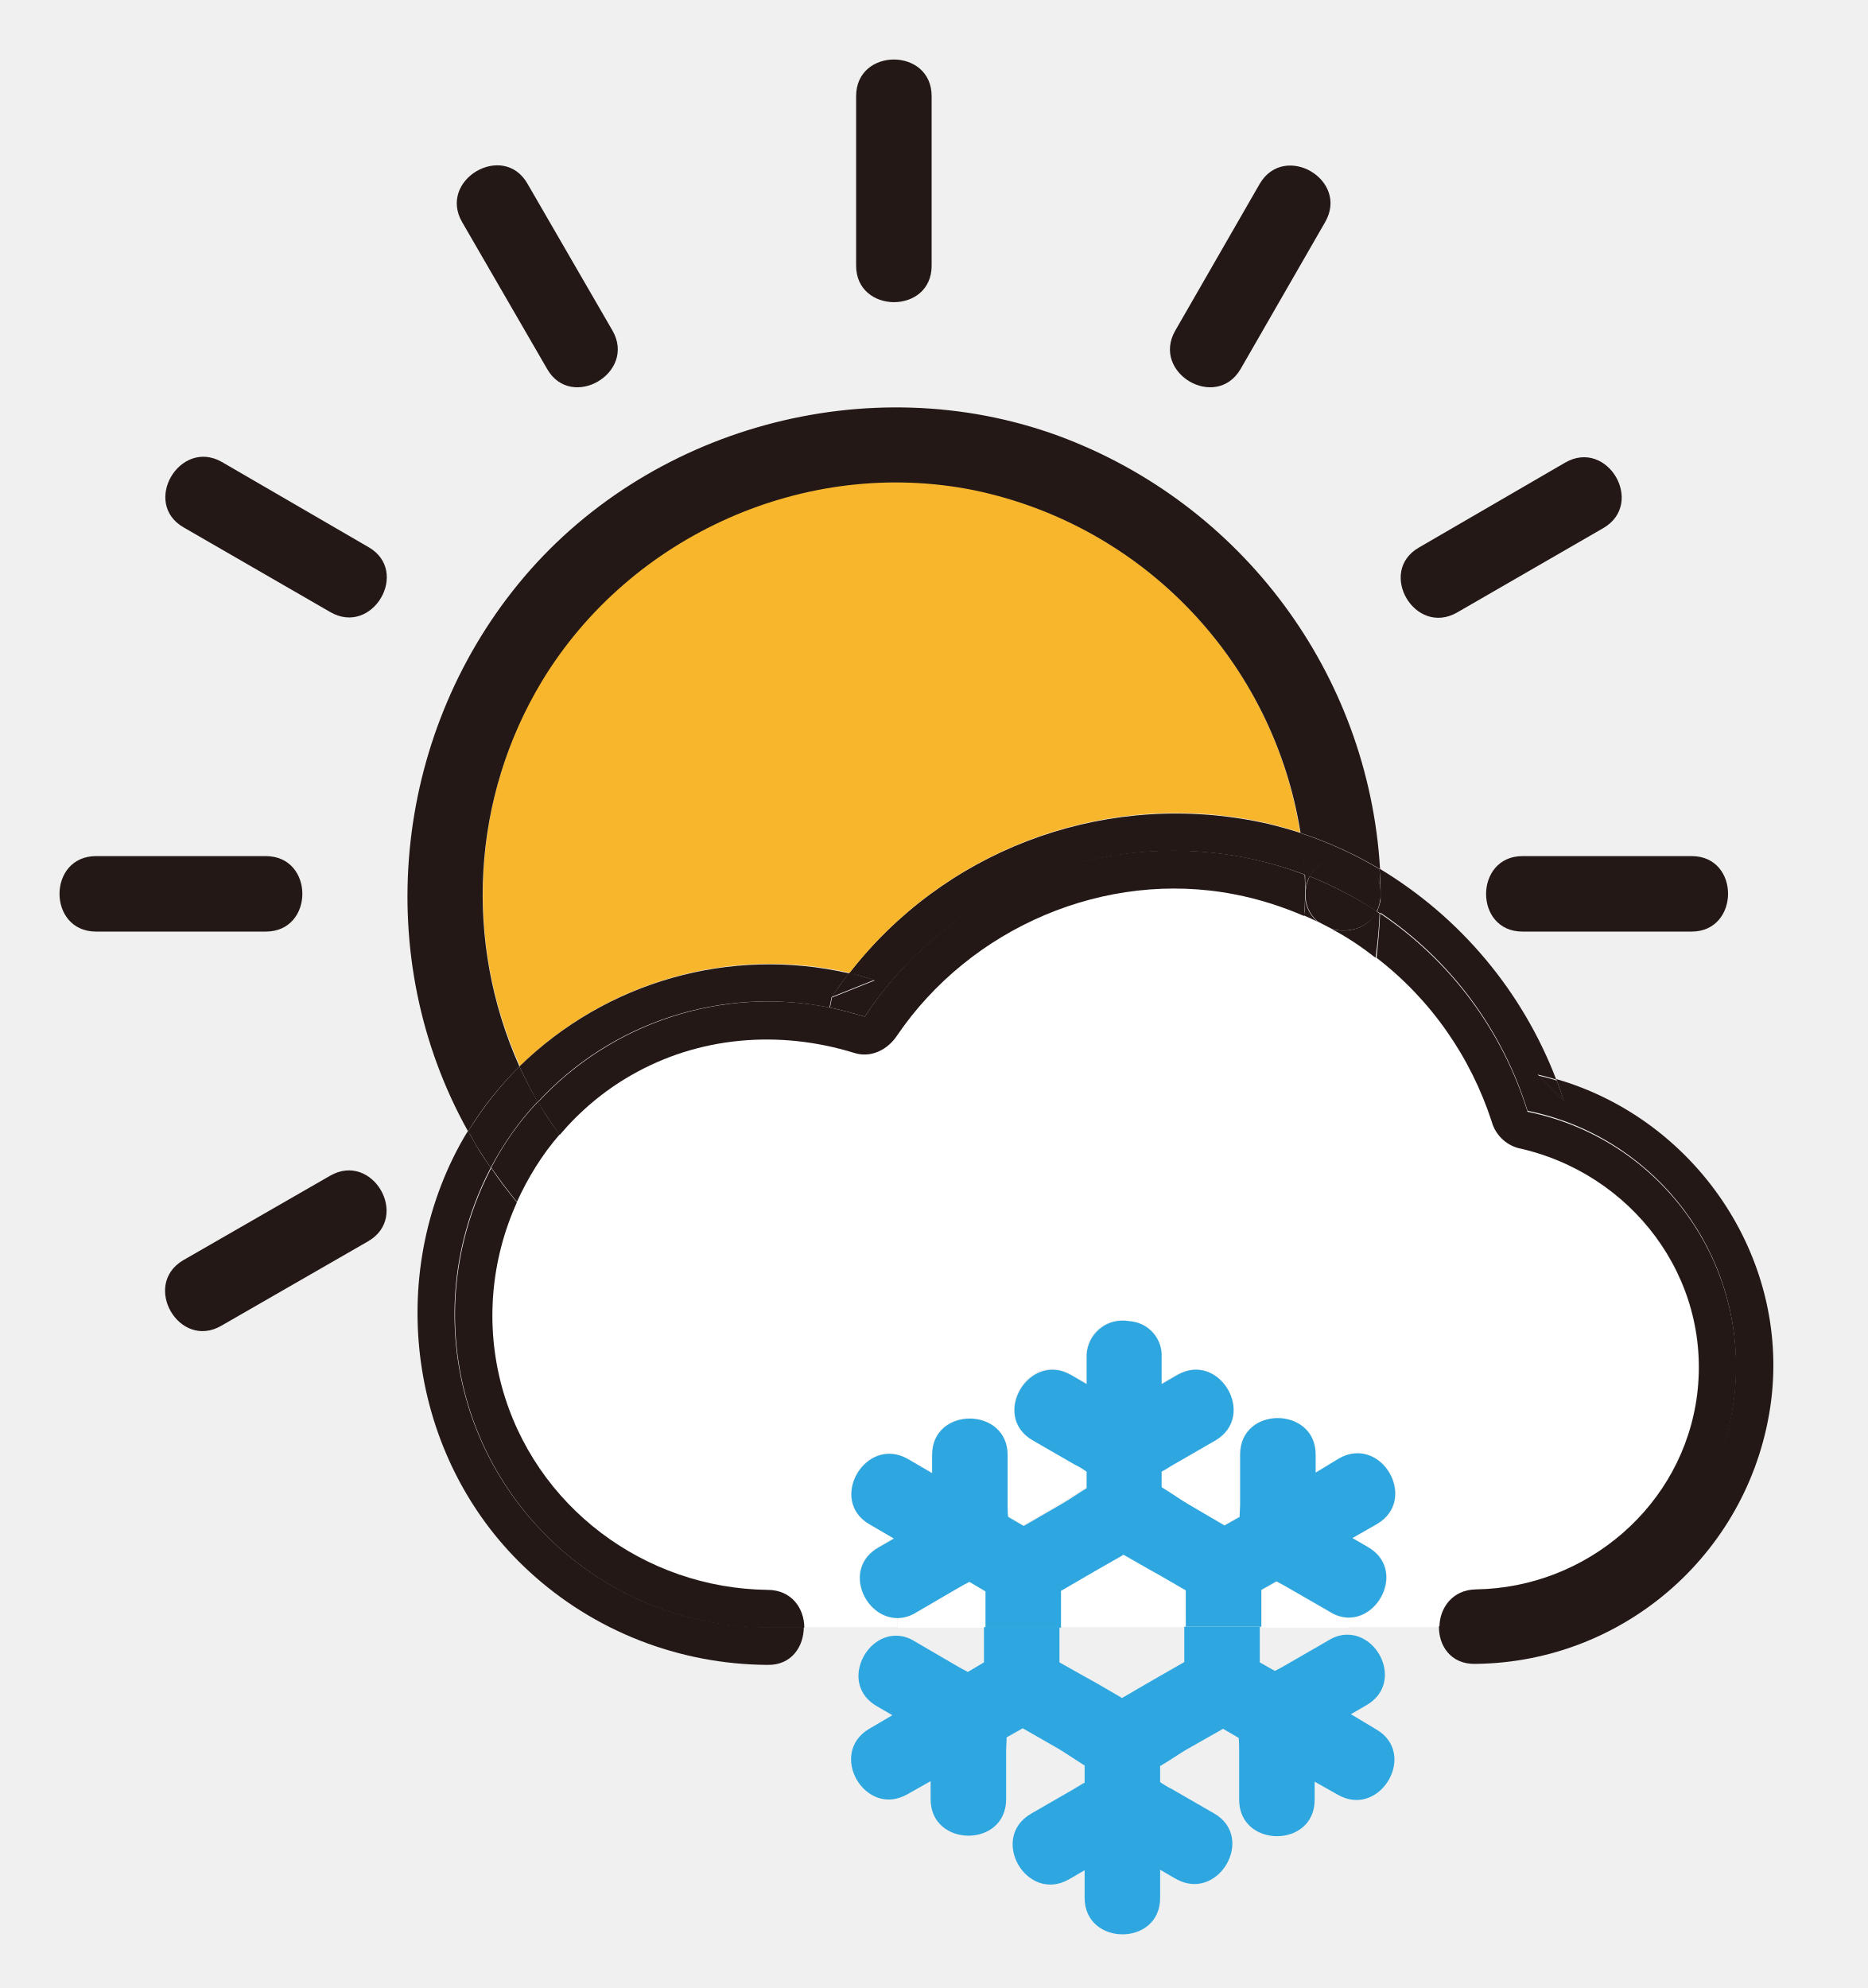
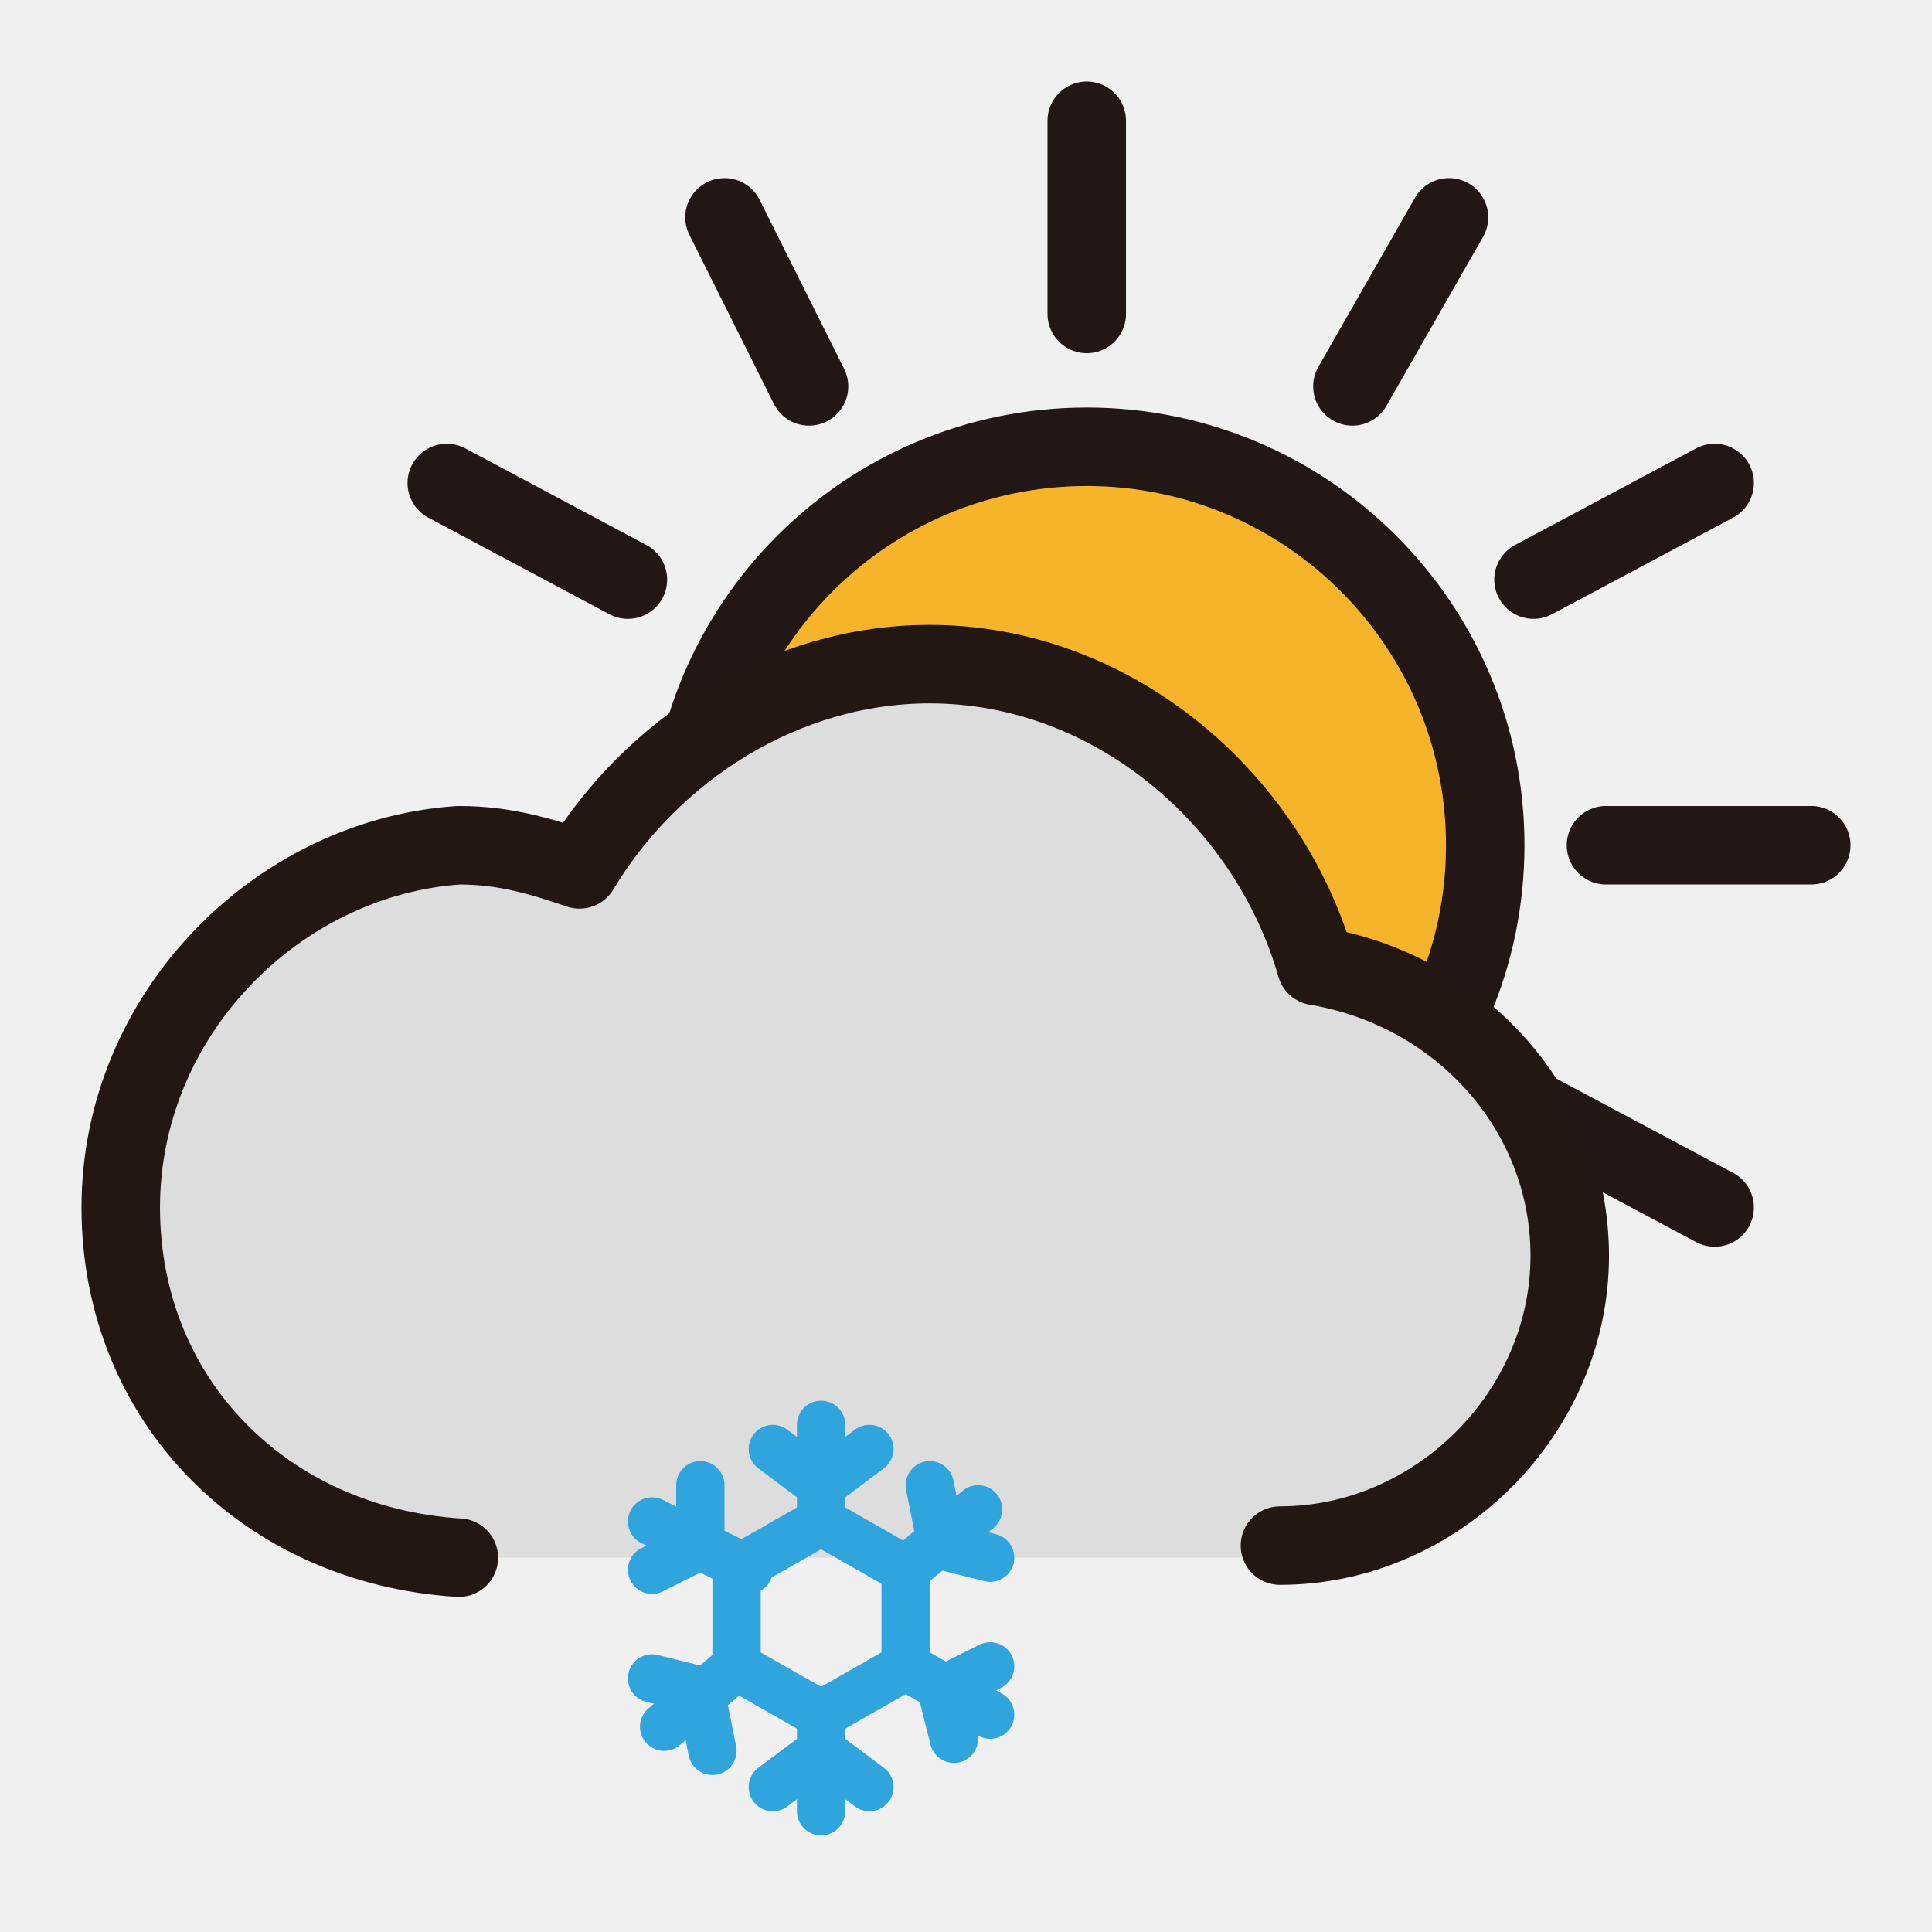
- <svg xmlns="http://www.w3.org/2000/svg" version="1.1" id="Layer_1" x="0px" y="0px" viewBox="0 0 371 395" style="enable-background:new 0 0 371 395;" xml:space="preserve">
-   <style type="text/css">
- 	.st0{fill:#231815;}
- 	.st1{fill:#FFFFFF;}
- 	.st2{fill:#2EA7E0;}
- 	.st3{fill:#F8B62D;}
- </style>
-   <g id="图层_1">
-     <path class="st0" d="M185.1,52.8V19.1c0-9.7-15-9.7-15,0v33.7C170.1,62.4,185.1,62.5,185.1,52.8z M177.6,19.1L177.6,19.1z" />
-     <path class="st0" d="M108.7,73.3c4.8,8.4,17.8,0.8,13-7.6l-16.9-29.2c-4.8-8.4-17.8-0.8-13,7.6L108.7,73.3z M115.1,69.5L98.3,40.4   L115.1,69.5z" />
-     <path class="st0" d="M19.1,185.1h33.7c9.7,0,9.7-15,0-15H19.1C9.4,170.1,9.4,185.1,19.1,185.1z M52.7,177.6L52.7,177.6z" />
-     <path class="st0" d="M246.5,73.3l16.8-29.2c4.8-8.4-8.1-15.9-13-7.6l-16.8,29.2C228.7,74.1,241.6,81.7,246.5,73.3z M256.8,40.4   L240,69.5L256.8,40.4z" />
-     <path class="st1" d="M268.1,323.4h-17.4V316l3-1.7c0.8,0.4,1.5,0.8,2.2,1.2l8.5,4.9c1.1,0.7,2.4,1.1,3.7,1.1L268.1,323.4z" />
-     <path class="st1" d="M182.1,320.4l8.4-4.9c0.7-0.4,1.4-0.8,2.2-1.2l3.2,1.9v7.2h-17.6v-1.9C179.6,321.4,180.9,321.1,182.1,320.4z" />
-     <path class="st1" d="M235.7,321.8v1.5h-24.9V316l4.8-2.8l2.6-1.5l4.9-2.8l0.1-0.1l4.9,2.8l2.5,1.4c1.7,1,3.3,1.9,5,2.9L235.7,321.8   z" />
-     <path class="st1" d="M301.5,228.1c22.5,4.9,38.5,25.8,35.6,49c-2.8,22.1-22,38.4-44,38.7c-4.8,0.1-7.2,3.8-7.2,7.5h-17.8v-1.9   c6.6,0,10.9-9.9,3.8-14l-3.1-1.8l4.9-2.8c8.4-4.8,0.8-17.8-7.6-13l-4.8,2.8c0-1.2,0-2.4,0-3.6c0-9.6-15-9.7-15,0v9.8   c0,0.8,0,1.6-0.1,2.5l-3,1.7l-7-4.1c-1.6-0.9-3.5-2.3-5.5-3.5v-3.1c0.8-0.5,1.5-1,2.2-1.3l8.5-4.9c8.4-4.8,0.8-17.8-7.6-13   l-3.1,1.8v-5.3c0.1-3.8-2.8-6.9-6.5-7.2c-3.9-0.7-7.6,1.8-8.3,5.6c-0.1,0.5-0.1,1-0.1,1.5v5.3l-3.1-1.8c-8.4-4.8-16,8.1-7.6,13   l8.5,4.9c0.7,0.4,1.4,0.9,2.2,1.3v3.3c-1.8,1.1-3.5,2.3-4.9,3.1l-7.6,4.4l-3.1-1.8c0-0.9-0.1-1.7-0.1-2.5V289c0-9.6-15-9.7-15,0   c0,1.2,0,2.4,0,3.6l-4.8-2.8c-8.4-4.8-15.9,8.1-7.6,13l4.8,2.8l-3.1,1.8c-7.1,4.1-2.7,14,3.8,14v1.9h-18.5c0-3.7-2.4-7.4-7.2-7.5   c-24.5-0.3-46.4-16.6-52.8-40.4c-3.3-12.2-2.2-25.1,3-36.6c2.2-4.9,5-9.4,8.5-13.4c4-4.7,8.8-8.7,14.1-11.8   c13.6-7.8,29.5-9.1,44.4-4.5c3.3,1,6.6-0.7,8.5-3.4c14.6-21.5,41.4-33.1,67.1-28.1c4.7,0.9,9.4,2.4,13.8,4.3   c0.9,0.4,1.7,0.8,2.6,1.2s1.9,1,2.9,1.5c3.1,1.7,6,3.6,8.8,5.7c10.8,8.3,18.8,19.7,22.9,32.6C297,225.4,299,227.4,301.5,228.1z" />
-     <path class="st0" d="M336.1,170.1c9.7,0,9.6,15,0,15h-33.6c-9.7,0-9.6-15,0-15H336.1z" />
-     <path class="st0" d="M274.2,181.5c14,9.4,24.3,23.3,29.3,39.4c28,5.7,46.1,33,40.4,61c-4.9,24.1-26.1,41.4-50.7,41.4H286   c0-3.7,2.5-7.4,7.2-7.5c22-0.3,41.2-16.6,44-38.7c2.9-23.3-13.1-44.1-35.6-49c-2.5-0.7-4.5-2.7-5.2-5.2   c-4.2-12.9-12.1-24.3-22.9-32.6C273.8,187.4,274.1,184.5,274.2,181.5z" />
-     <path class="st0" d="M311,91.9c8.4-4.8,15.9,8.1,7.6,13l-29.1,16.8c-8.4,4.8-15.9-8.1-7.6-12.9L311,91.9z" />
-     <path class="st0" d="M310.8,218.9l-5.2-5.2c1.3,0.3,2.5,0.6,3.7,1C309.8,216,310.3,217.5,310.8,218.9z" />
-     <path class="st0" d="M274.3,178.2c0-0.2,0-0.4,0-0.6s0-0.3,0-0.5c0-1.5-0.1-3-0.2-4.5c16.1,9.7,28.4,24.4,35.1,41.9   c-1.2-0.4-2.5-0.7-3.7-1l5.2,5.2c-0.5-1.5-1-2.9-1.5-4.3c27.4,7.9,46.3,35.1,42.7,63.9c-3.8,29.7-28.9,52-58.8,52.3   c-4.9,0.1-7.3-3.7-7.2-7.5h7.2c28.6,0,51.8-23.2,51.8-51.7c0-24.6-17.3-45.8-41.4-50.7c-5-16.1-15.3-30-29.3-39.4   C274.3,180.4,274.3,179.3,274.3,178.2z" />
-     <path class="st0" d="M273.6,181.1c0.4-0.9,0.7-1.9,0.8-2.9c0,1.1,0,2.2-0.1,3.3L273.6,181.1z" />
-     <path class="st2" d="M266,289.8c8.4-4.8,15.9,8.1,7.6,13l-4.9,2.8l3.1,1.8c7.1,4.1,2.7,14-3.8,14c-1.3,0-2.6-0.4-3.7-1.1l-8.5-4.9   c-0.7-0.4-1.4-0.8-2.2-1.2l-3,1.7v7.3h-15V316c-1.7-1-3.3-1.9-5-2.9l-2.5-1.4l-4.9-2.8l-0.1,0.1l-4.9,2.8l-2.6,1.5l-4.8,2.8v7.3   h-15v-7.2l-3.2-1.9c-0.8,0.4-1.5,0.8-2.2,1.2l-8.4,4.9c-1.1,0.7-2.4,1.1-3.7,1.1c-6.6,0-10.9-9.9-3.8-14l3.1-1.8l-4.8-2.8   c-8.4-4.8-0.8-17.8,7.6-13l4.8,2.8c0-1.2,0-2.4,0-3.6c0-9.7,15-9.6,15,0v9.8c0,0.8,0,1.6,0.1,2.5l3.1,1.8l7.6-4.4   c1.4-0.8,3.1-2,4.9-3.1v-3.3c-0.8-0.5-1.5-1-2.2-1.3l-8.5-4.9c-8.4-4.8-0.8-17.8,7.6-13l3.1,1.8v-5.3c-0.1-3.9,3-7.2,6.9-7.3   c0.5,0,1,0,1.5,0.1c3.8,0.2,6.7,3.4,6.5,7.2v5.3l3.1-1.8c8.4-4.8,15.9,8.1,7.6,13l-8.5,4.9c-0.7,0.4-1.4,0.9-2.2,1.3v3.1   c2,1.2,3.9,2.6,5.5,3.5l7,4.1l3-1.7c0-0.9,0.1-1.8,0.1-2.5V289c0-9.7,15-9.6,15,0c0,1.2,0,2.4,0,3.6L266,289.8z" />
-     <path class="st2" d="M273.4,343.6c8.4,4.8,0.8,17.8-7.6,13l-4.6-2.6c0,1.2,0,2.4,0,3.6c0,9.7-15,9.6-15,0v-9.8c0-0.8,0-1.6-0.1-2.5   l-3.1-1.8l-7.4,4.2c-1.5,0.9-3.2,2.1-5.1,3.2v3.2c0.8,0.5,1.5,1,2.2,1.3l8.5,4.9c8.4,4.8,0.8,17.8-7.6,13l-3.1-1.8v5.6   c0,9.7-15,9.6-15,0v-5.5l-3.1,1.8c-8.4,4.8-15.9-8.1-7.6-13l8.5-4.9c0.7-0.4,1.4-0.9,2.2-1.3v-3.4c-1.9-1.2-3.8-2.5-5.3-3.4l-7-4   l-3.2,1.8c0,0.9-0.1,1.8-0.1,2.5v9.8c0,9.7-15,9.6-15,0c0-1.2,0-2.4,0-3.6l-4.6,2.6c-8.4,4.8-15.9-8.1-7.6-13l4.6-2.7l-3.1-1.8   c-7.1-4.1-2.7-14,3.8-14c1.3,0,2.6,0.4,3.7,1.1l8.4,4.9c0.7,0.4,1.4,0.8,2.2,1.2l3.2-1.9v-7h15v7l4.8,2.7l2.7,1.5l4.8,2.8l0.1,0.1   l4.8-2.8l2.6-1.5l4.9-2.8l0.1-0.1v-7h15v7.1l3,1.7c0.8-0.4,1.5-0.8,2.2-1.2l8.5-4.9c1.1-0.7,2.4-1.1,3.7-1.1c6.6,0,10.9,9.9,3.8,14   l-3.1,1.8L273.4,343.6z" />
-     <path class="st0" d="M273.6,181.1c-1.6,3.2-5.6,4.4-8.9,3.5c-1-0.5-1.9-1-2.9-1.5c-1.6-1.4-2.5-3.4-2.4-5.5c0-1.2,0.3-2.4,0.8-3.5   C264.9,176,269.3,178.3,273.6,181.1z" />
-     <path class="st0" d="M260.2,174.1c3.1-5.8,13.8-4.8,14.1,3c0,0.2,0,0.3,0,0.5s0,0.4,0,0.6c-0.1,1-0.3,2-0.8,2.9   C269.3,178.3,264.9,176,260.2,174.1z" />
-     <path class="st0" d="M264.6,184.6c3.3,0.9,7.3-0.2,8.9-3.5l0.6,0.4c-0.1,2.9-0.4,5.9-0.8,8.8C270.6,188.2,267.7,186.2,264.6,184.6z   " />
-     <path class="st0" d="M259.2,173.8c-0.2-2.8-0.5-5.5-0.9-8.3c5.5,1.8,10.8,4.2,15.8,7.2c0.1,1.5,0.1,3,0.2,4.5   c-0.4-7.8-11-8.8-14.1-3L259.2,173.8z" />
-     <path class="st0" d="M260.2,174.1c-0.6,1.1-0.8,2.3-0.8,3.5c0-1.3-0.1-2.6-0.1-3.9L260.2,174.1z" />
-     <path class="st0" d="M259.3,177.6c-0.1,2.1,0.8,4.1,2.4,5.5c-0.8-0.4-1.7-0.8-2.6-1.2C259.3,180.5,259.3,179.1,259.3,177.6z" />
-     <path class="st0" d="M233.1,169c8.9,0,17.8,1.6,26.1,4.8c0.1,1.3,0.1,2.6,0.1,3.9s-0.1,2.9-0.2,4.3c-4.4-1.9-9.1-3.4-13.8-4.3   c-25.7-5-52.5,6.6-67.1,28.1c-1.8,2.7-5.1,4.5-8.5,3.4c-14.9-4.6-30.9-3.3-44.4,4.5c-5.4,3.1-10.1,7.1-14.1,11.8   c-1.5-2.1-3-4.3-4.3-6.5c14.7-15.9,36.7-23.1,58-18.8c2.3,0.5,4.6,1.1,6.9,1.8C185.4,181.3,208.4,169,233.1,169z" />
-     <path class="st0" d="M168.7,193.4c18.7-24.1,49.2-35.8,79.3-30.5c3.5,0.6,7,1.5,10.4,2.6c0.4,2.7,0.7,5.5,0.9,8.3   c-32.2-12.1-68.4-0.5-87.5,28.2c-2.3-0.7-4.5-1.3-6.9-1.8l0.4-2l8.5-3.4C172.1,194.2,170.4,193.7,168.7,193.4z" />
-     <path class="st3" d="M107.6,135.2c17.5-28.9,52.5-44.6,85.8-37.9c33.7,7,59.6,34.1,64.9,68.1c-3.4-1.1-6.8-2-10.3-2.6   c-30-5.3-60.5,6.4-79.2,30.5c-23.6-5.4-48.2,1.6-65.5,18.5C92.1,187.1,93.8,158.5,107.6,135.2z" />
-     <path class="st0" d="M173.7,194.7l-8.5,3.4c1.1-1.6,2.3-3.2,3.5-4.8C170.4,193.7,172.1,194.2,173.7,194.7z" />
-     <path class="st0" d="M103.2,211.9c17.3-16.9,41.9-23.9,65.5-18.5c-1.2,1.5-2.4,3.1-3.5,4.8l-0.4,2c-21.3-4.3-43.3,2.8-58,18.8   C105.5,216.6,104.3,214.3,103.2,211.9z" />
-     <path class="st0" d="M90.3,261.1c0,34.4,27.9,62.2,62.2,62.2c0,0,0,0,0,0h7.2c0,3.8-2.4,7.6-7.2,7.5c-17.6-0.1-34.5-6.7-47.4-18.6   c-23.3-21.4-28.8-57.1-13.7-84.8c0.5-0.9,1-1.8,1.6-2.7c0.5,1,1.1,1.9,1.6,2.9c0.9,1.5,1.9,3,2.9,4.4C92.8,241,90.3,251,90.3,261.1   z" />
-     <path class="st0" d="M106.9,218.9c1.3,2.3,2.7,4.4,4.3,6.5c-3.5,4-6.3,8.6-8.5,13.4c-1.8-2.2-3.5-4.5-5.1-6.8   C100.1,227.2,103.2,222.8,106.9,218.9z" />
-     <path class="st0" d="M103.2,211.9c-3.9,3.9-7.4,8.2-10.2,12.9c-19.3-34.5-15-78.2,10-108.8c25.4-31.1,69.6-43.2,107.3-29.4   c36.5,13.5,61.6,47.3,63.9,86.1c-5-3-10.3-5.4-15.8-7.2c-5.4-34-31.2-61.1-64.9-68.1c-33.3-6.7-68.2,8.9-85.8,37.9   C93.7,158.5,92.1,187.1,103.2,211.9z" />
-     <path class="st0" d="M93,224.8c2.9-4.7,6.3-9,10.2-12.9c1.1,2.4,2.3,4.7,3.6,7c-3.7,3.9-6.8,8.4-9.3,13.1c-1-1.4-1.9-2.9-2.9-4.4   C94.1,226.7,93.6,225.7,93,224.8z" />
-     <path class="st0" d="M159.8,323.4h-7.2c-34.4,0-62.2-27.9-62.2-62.2c0-10.1,2.5-20.1,7.2-29.1c1.6,2.4,3.3,4.6,5.1,6.8   c-5.2,11.5-6.3,24.4-3,36.6c6.5,23.8,28.3,40.1,52.8,40.4C157.3,315.9,159.8,319.6,159.8,323.4z" />
-     <path class="st0" d="M73.2,108.7c8.4,4.8,0.8,17.8-7.6,12.9l-29.1-16.8c-8.4-4.8-0.8-17.8,7.6-13L73.2,108.7z" />
-     <path class="st0" d="M65.6,233.6c8.4-4.8,15.9,8.1,7.6,13l-29.2,16.8c-8.4,4.9-15.9-8.1-7.6-13L65.6,233.6z" />
+ <svg xmlns="http://www.w3.org/2000/svg" version="1.1" id="Layer_1" x="0px" y="0px" viewBox="0 0 16 16" enable-background="new 0 0 16 16" xml:space="preserve">
+   <g>
+     <circle fill="#F6B42A" stroke="#231715" stroke-width="0.65" stroke-miterlimit="10" cx="9" cy="7" r="3.3" />
+     <line fill="none" stroke="#231715" stroke-width="0.65" stroke-linecap="round" stroke-miterlimit="10" x1="3.7" y1="4" x2="5.2" y2="4.8" />
+     <line fill="none" stroke="#231715" stroke-width="0.65" stroke-linecap="round" stroke-miterlimit="10" x1="6" y1="1.8" x2="6.7" y2="3.2" />
+     <line fill="none" stroke="#231715" stroke-width="0.65" stroke-linecap="round" stroke-miterlimit="10" x1="9" y1="1" x2="9" y2="2.6" />
+     <line fill="none" stroke="#231715" stroke-width="0.65" stroke-linecap="round" stroke-miterlimit="10" x1="12" y1="1.8" x2="11.2" y2="3.2" />
+     <line fill="none" stroke="#231715" stroke-width="0.65" stroke-linecap="round" stroke-miterlimit="10" x1="14.2" y1="4" x2="12.7" y2="4.8" />
+     <line fill="none" stroke="#231715" stroke-width="0.65" stroke-linecap="round" stroke-miterlimit="10" x1="15" y1="7" x2="13.3" y2="7" />
+     <line fill="none" stroke="#231715" stroke-width="0.65" stroke-linecap="round" stroke-miterlimit="10" x1="14.2" y1="10" x2="12.7" y2="9.2" />
+   </g>
+   <g id="XMLID_9_">
+     <g>
+       <path fill="#DCDDDC" d="M3.9,12.8C2.3,12.8,1,11.6,1,10s1.3-2.9,2.8-2.9c0.3,0,0.7,0.1,1,0.2c0.6-1,1.7-1.7,2.9-1.7    c1.5,0,2.8,1,3.2,2.5c1.2,0.2,2.1,1.2,2.1,2.4c0,1.3-1.1,2.4-2.4,2.4H3.9z" />
+     </g>
+     <g>
+ 	</g>
+   </g>
+   <g id="XMLID_8_">
+     <g>
+ 	</g>
+     <g>
+       <path fill="none" stroke="#231714" stroke-width="0.65" stroke-linecap="round" stroke-linejoin="round" stroke-miterlimit="10" d="    M10.6,12.8c1.3,0,2.4-1.1,2.4-2.4c0-1.2-0.9-2.2-2.1-2.4c-0.4-1.4-1.7-2.5-3.2-2.5c-1.2,0-2.3,0.7-2.9,1.7c-0.3-0.1-0.6-0.2-1-0.2    C2.3,7.1,1,8.4,1,10c0,1.6,1.2,2.8,2.8,2.9" />
+     </g>
+   </g>
+   <g>
+     <polygon fill="none" stroke="#30A5DD" stroke-width="0.4" stroke-linecap="round" stroke-linejoin="round" stroke-miterlimit="10" points="   6.1,13 6.1,13.8 6.8,14.2 7.5,13.8 7.5,13 6.8,12.6  " />
+     <line fill="none" stroke="#30A5DD" stroke-width="0.4" stroke-linecap="round" stroke-linejoin="round" stroke-miterlimit="10" x1="6.8" y1="12.6" x2="6.8" y2="11.8" />
+     <line fill="none" stroke="#30A5DD" stroke-width="0.4" stroke-linecap="round" stroke-linejoin="round" stroke-miterlimit="10" x1="6.8" y1="12.3" x2="6.4" y2="12" />
+     <line fill="none" stroke="#30A5DD" stroke-width="0.4" stroke-linecap="round" stroke-linejoin="round" stroke-miterlimit="10" x1="6.8" y1="12.3" x2="7.2" y2="12" />
+     <line fill="none" stroke="#30A5DD" stroke-width="0.4" stroke-linecap="round" stroke-linejoin="round" stroke-miterlimit="10" x1="7.5" y1="13" x2="8.1" y2="12.5" />
+     <line fill="none" stroke="#30A5DD" stroke-width="0.4" stroke-linecap="round" stroke-linejoin="round" stroke-miterlimit="10" x1="7.8" y1="12.8" x2="7.7" y2="12.3" />
+     <line fill="none" stroke="#30A5DD" stroke-width="0.4" stroke-linecap="round" stroke-linejoin="round" stroke-miterlimit="10" x1="7.8" y1="12.8" x2="8.2" y2="12.9" />
+     <line fill="none" stroke="#30A5DD" stroke-width="0.4" stroke-linecap="round" stroke-linejoin="round" stroke-miterlimit="10" x1="7.5" y1="13.8" x2="8.2" y2="14.2" />
+     <line fill="none" stroke="#30A5DD" stroke-width="0.4" stroke-linecap="round" stroke-linejoin="round" stroke-miterlimit="10" x1="7.8" y1="14" x2="8.2" y2="13.8" />
+     <line fill="none" stroke="#30A5DD" stroke-width="0.4" stroke-linecap="round" stroke-linejoin="round" stroke-miterlimit="10" x1="7.8" y1="14" x2="7.9" y2="14.4" />
+     <line fill="none" stroke="#30A5DD" stroke-width="0.4" stroke-linecap="round" stroke-linejoin="round" stroke-miterlimit="10" x1="6.8" y1="14.2" x2="6.8" y2="15" />
+     <line fill="none" stroke="#30A5DD" stroke-width="0.4" stroke-linecap="round" stroke-linejoin="round" stroke-miterlimit="10" x1="6.8" y1="14.5" x2="7.2" y2="14.8" />
+     <line fill="none" stroke="#30A5DD" stroke-width="0.4" stroke-linecap="round" stroke-linejoin="round" stroke-miterlimit="10" x1="6.8" y1="14.5" x2="6.4" y2="14.8" />
+     <line fill="none" stroke="#30A5DD" stroke-width="0.4" stroke-linecap="round" stroke-linejoin="round" stroke-miterlimit="10" x1="6.1" y1="13.8" x2="5.5" y2="14.3" />
+     <line fill="none" stroke="#30A5DD" stroke-width="0.4" stroke-linecap="round" stroke-linejoin="round" stroke-miterlimit="10" x1="5.8" y1="14" x2="5.9" y2="14.5" />
+     <line fill="none" stroke="#30A5DD" stroke-width="0.4" stroke-linecap="round" stroke-linejoin="round" stroke-miterlimit="10" x1="5.8" y1="14" x2="5.4" y2="13.9" />
+     <line fill="none" stroke="#30A5DD" stroke-width="0.4" stroke-linecap="round" stroke-linejoin="round" stroke-miterlimit="10" x1="6.2" y1="13" x2="5.4" y2="12.6" />
+     <line fill="none" stroke="#30A5DD" stroke-width="0.4" stroke-linecap="round" stroke-linejoin="round" stroke-miterlimit="10" x1="5.8" y1="12.8" x2="5.4" y2="13" />
+     <line fill="none" stroke="#30A5DD" stroke-width="0.4" stroke-linecap="round" stroke-linejoin="round" stroke-miterlimit="10" x1="5.8" y1="12.8" x2="5.8" y2="12.3" />
  </g>
</svg>
